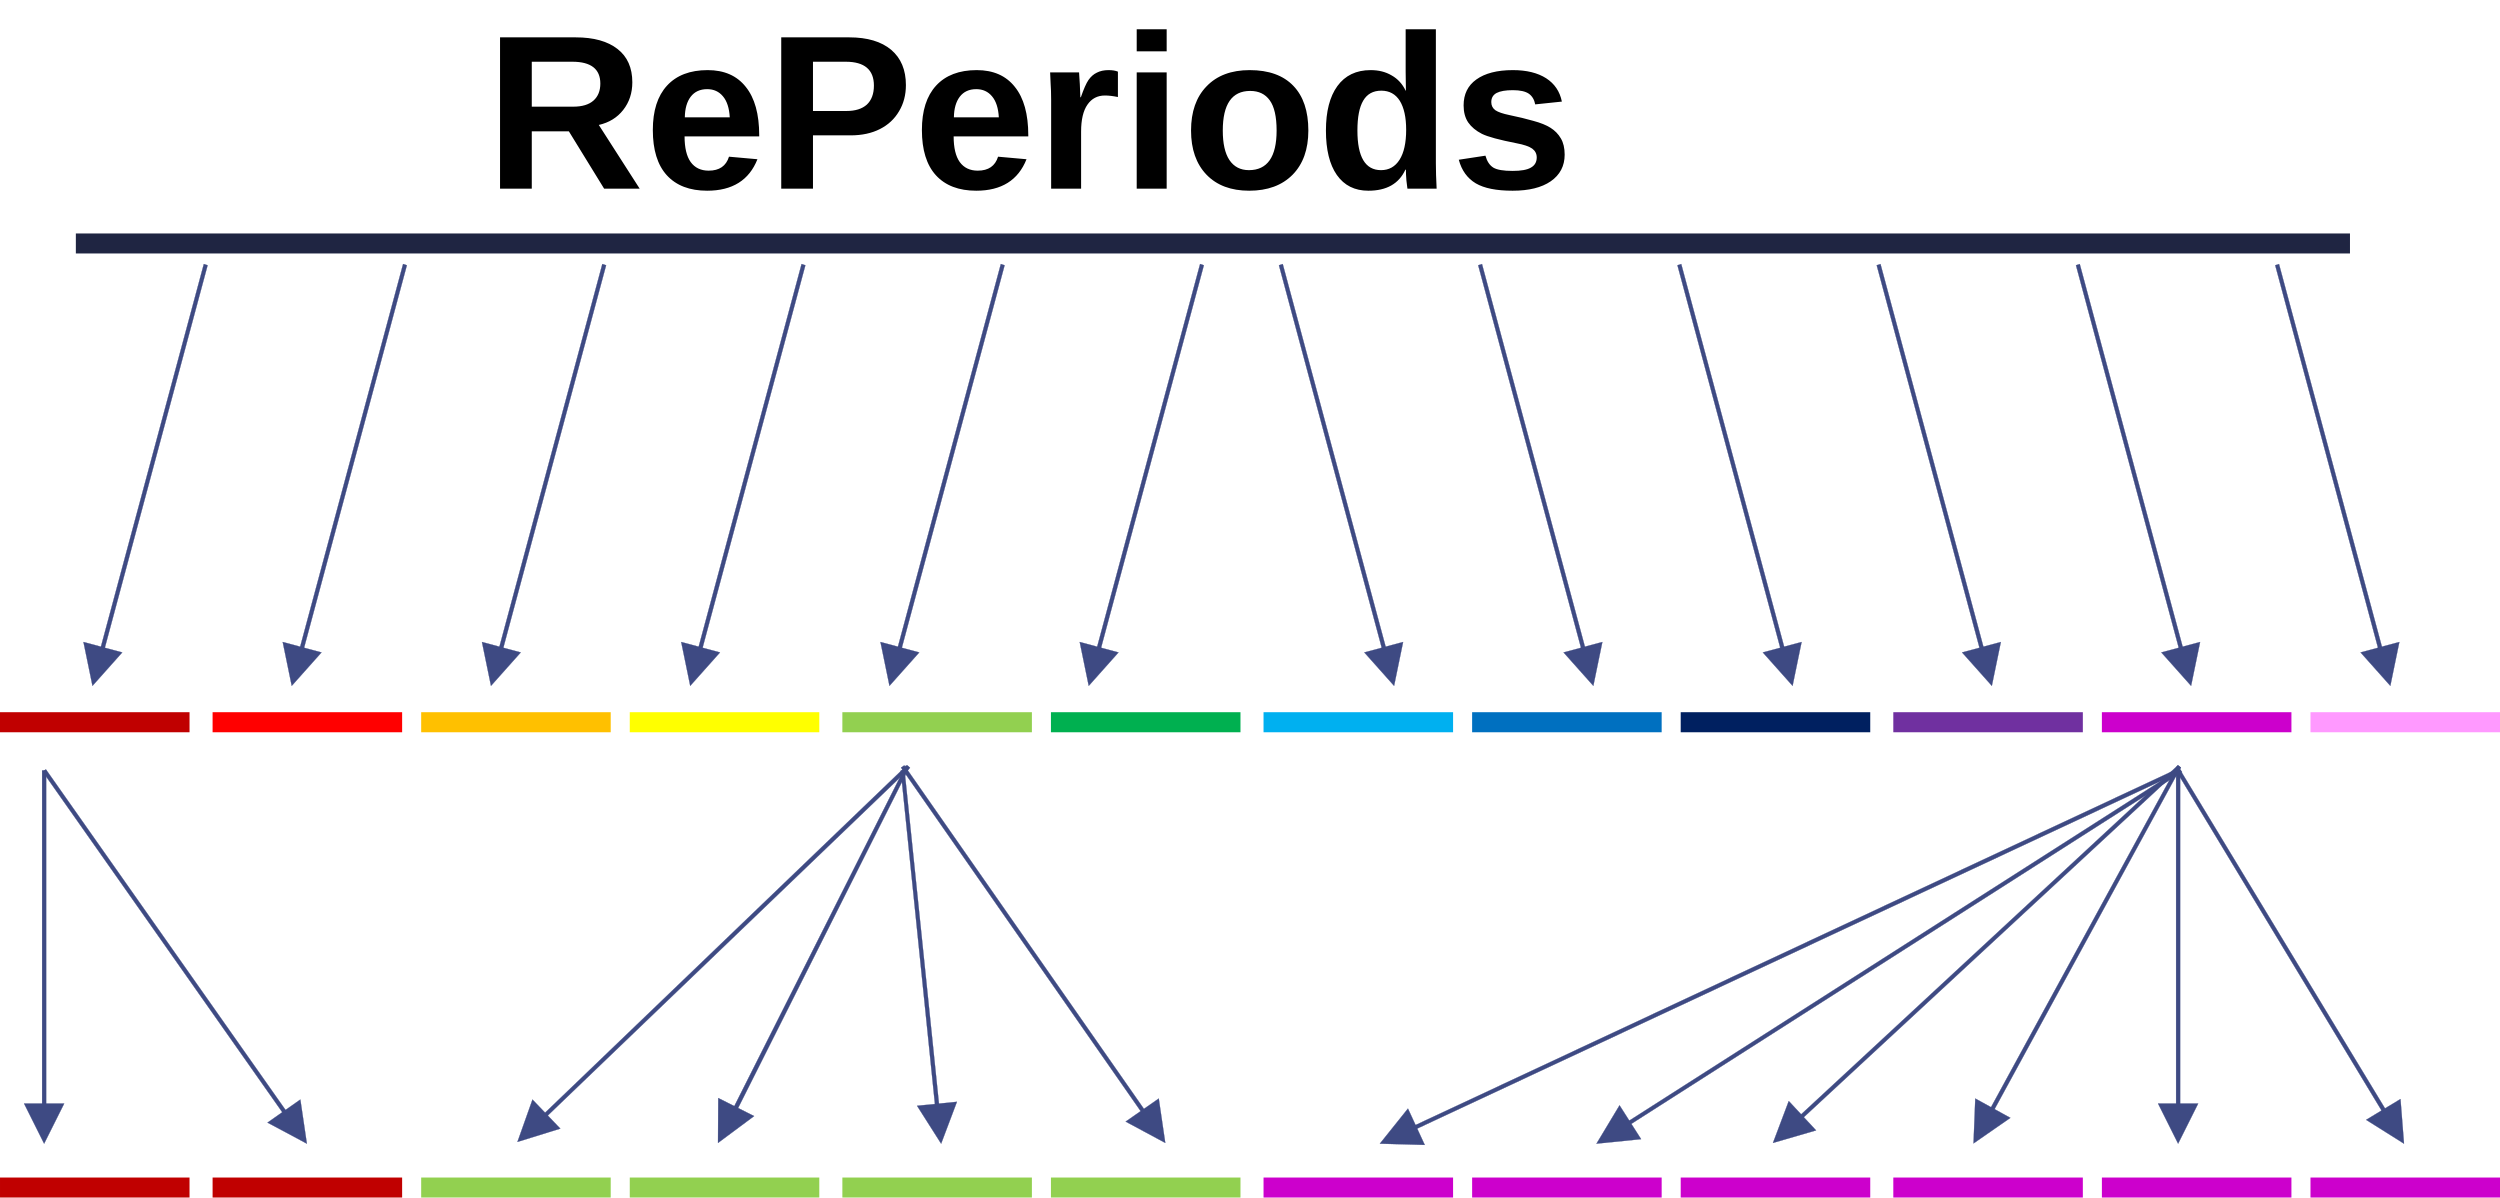
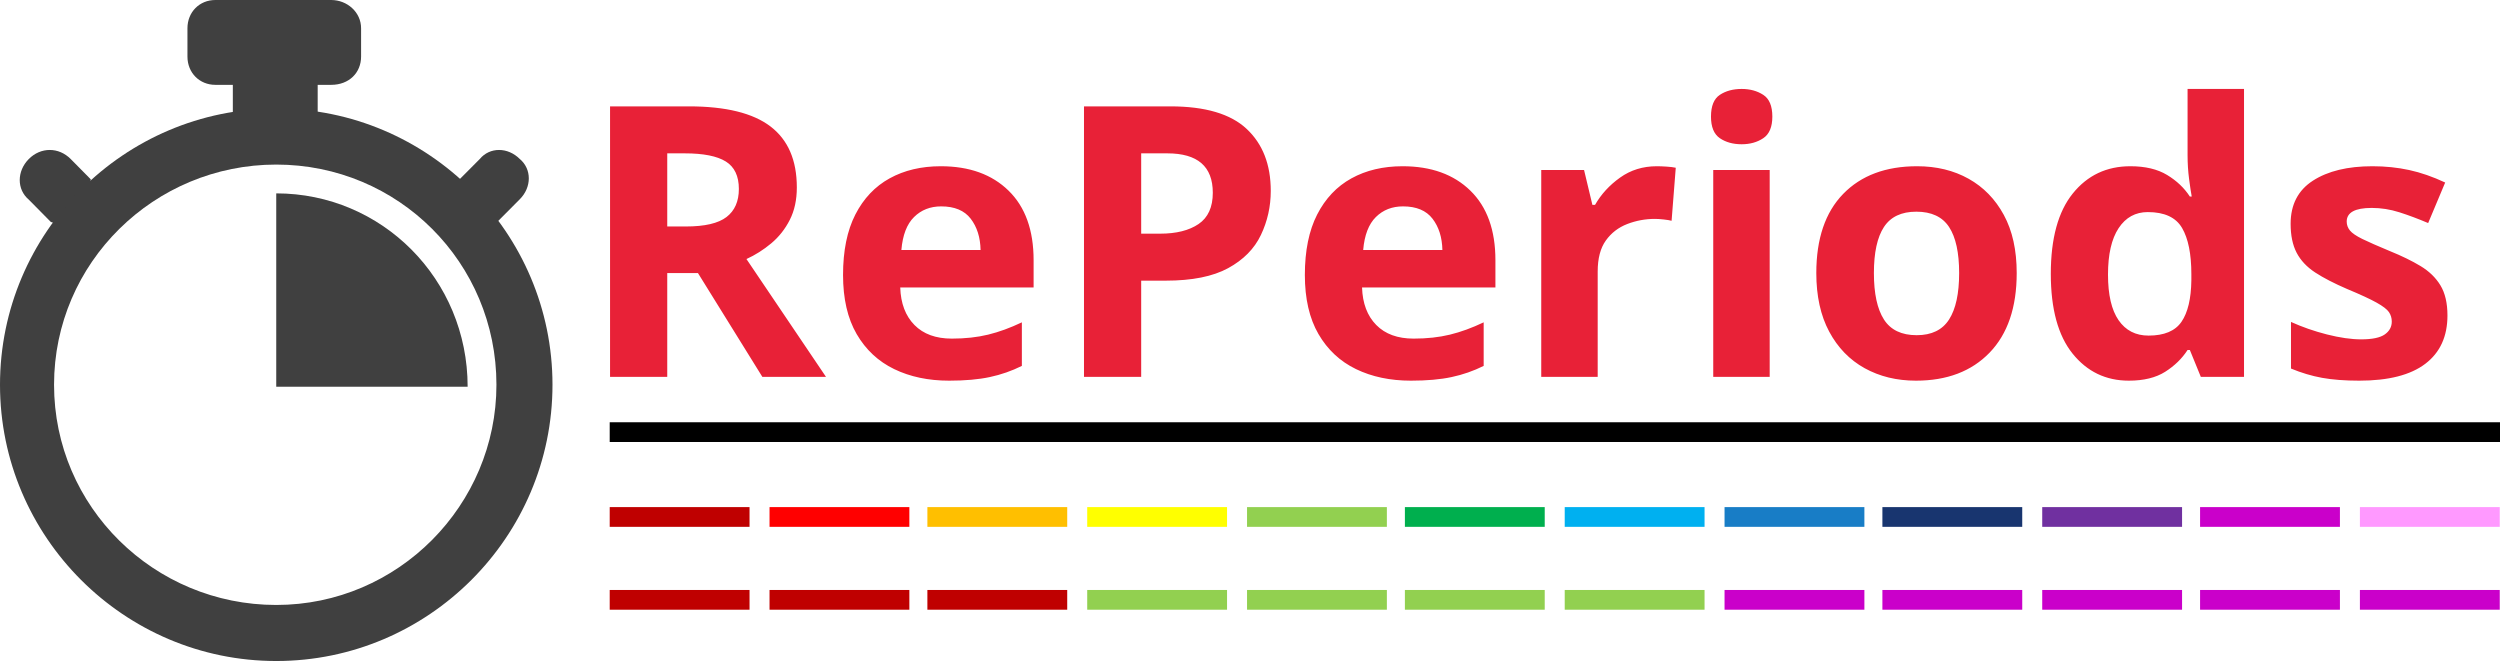
- <svg xmlns="http://www.w3.org/2000/svg" width="153.847mm" height="73.697mm" viewBox="0 0 153.847 73.697" version="1.1" id="svg5">
+ <svg xmlns="http://www.w3.org/2000/svg" width="205.163mm" height="54.246mm" viewBox="0 0 205.163 54.246" version="1.1" id="svg5">
  <defs id="defs2">
-     <rect x="167.489" y="130.061" width="450.069" height="73.92" id="rect1586" />
-     <clipPath clipPathUnits="userSpaceOnUse" id="clipEmfPath1">
-       <path d="M 0.678,0 H 472.423 V 155.893 H 0.678 Z" id="path132" />
-     </clipPath>
-     <clipPath clipPathUnits="userSpaceOnUse" id="clipEmfPath1-2">
-       <path d="M 0.678,0 H 472.423 V 155.893 H 0.678 Z" id="path132-8" />
-     </clipPath>
-     <clipPath clipPathUnits="userSpaceOnUse" id="clipEmfPath1-2-2">
-       <path d="M 0.678,0 H 472.423 V 155.893 H 0.678 Z" id="path132-8-4" />
-     </clipPath>
-     <clipPath clipPathUnits="userSpaceOnUse" id="clipEmfPath1-2-7">
-       <path d="M 0.678,0 H 472.423 V 155.893 H 0.678 Z" id="path132-8-6" />
-     </clipPath>
-     <clipPath clipPathUnits="userSpaceOnUse" id="clipEmfPath1-2-1">
-       <path d="M 0.678,0 H 472.423 V 155.893 H 0.678 Z" id="path132-8-43" />
-     </clipPath>
-     <clipPath clipPathUnits="userSpaceOnUse" id="clipEmfPath1-2-0">
-       <path d="M 0.678,0 H 472.423 V 155.893 H 0.678 Z" id="path132-8-2" />
-     </clipPath>
-     <clipPath clipPathUnits="userSpaceOnUse" id="clipEmfPath1-2-74">
-       <path d="M 0.678,0 H 472.423 V 155.893 H 0.678 Z" id="path132-8-7" />
-     </clipPath>
-     <clipPath clipPathUnits="userSpaceOnUse" id="clipEmfPath1-2-74-9">
-       <path d="M 0.678,0 H 472.423 V 155.893 H 0.678 Z" id="path132-8-7-1" />
-     </clipPath>
-     <clipPath clipPathUnits="userSpaceOnUse" id="clipEmfPath1-2-74-9-2">
-       <path d="M 0.678,0 H 472.423 V 155.893 H 0.678 Z" id="path132-8-7-1-1" />
-     </clipPath>
-     <clipPath clipPathUnits="userSpaceOnUse" id="clipEmfPath1-2-74-9-9">
-       <path d="M 0.678,0 H 472.423 V 155.893 H 0.678 Z" id="path132-8-7-1-6" />
-     </clipPath>
-     <clipPath clipPathUnits="userSpaceOnUse" id="clipEmfPath1-2-74-9-28">
-       <path d="M 0.678,0 H 472.423 V 155.893 H 0.678 Z" id="path132-8-7-1-61" />
-     </clipPath>
-     <clipPath clipPathUnits="userSpaceOnUse" id="clipEmfPath1-2-74-9-6">
-       <path d="M 0.678,0 H 472.423 V 155.893 H 0.678 Z" id="path132-8-7-1-3" />
-     </clipPath>
-     <clipPath clipPathUnits="userSpaceOnUse" id="clipEmfPath1-2-74-9-7">
-       <path d="M 0.678,0 H 472.423 V 155.893 H 0.678 Z" id="path132-8-7-1-0" />
+     <clipPath id="clip0">
+       <rect x="123" y="176" width="1386" height="404" id="rect132" />
    </clipPath>
  </defs>
-   <g id="layer1" transform="translate(-34.77498,-51.32996)">
-     <g id="g476">
-       <g id="g1441" transform="rotate(90,111.6987,95.36097)">
-         <path style="fill:none;stroke:#1f2542;stroke-width:1.234px;stroke-linecap:butt;stroke-linejoin:miter;stroke-miterlimit:8;stroke-dasharray:none;stroke-opacity:1" d="M 82.65,167.617 V 27.67" id="path138" />
-         <path style="fill:none;stroke:#c00000;stroke-width:1.234px;stroke-linecap:butt;stroke-linejoin:miter;stroke-miterlimit:8;stroke-dasharray:none;stroke-opacity:1" d="M 112.113,172.285 V 160.621" id="path140" />
-         <path style="fill:none;stroke:#ff0000;stroke-width:1.234px;stroke-linecap:butt;stroke-linejoin:miter;stroke-miterlimit:8;stroke-dasharray:none;stroke-opacity:1" d="M 112.113,159.202 V 147.538" id="path142" />
-         <path style="fill:none;stroke:#ffc000;stroke-width:1.234px;stroke-linecap:butt;stroke-linejoin:miter;stroke-miterlimit:8;stroke-dasharray:none;stroke-opacity:1" d="M 112.113,146.366 V 134.702" id="path144" />
-         <path style="fill:none;stroke:#ffff00;stroke-width:1.234px;stroke-linecap:butt;stroke-linejoin:miter;stroke-miterlimit:8;stroke-dasharray:none;stroke-opacity:1" d="M 112.113,133.53 V 121.866" id="path146" />
-         <path style="fill:none;stroke:#92d050;stroke-width:1.234px;stroke-linecap:butt;stroke-linejoin:miter;stroke-miterlimit:8;stroke-dasharray:none;stroke-opacity:1" d="m 112.113,120.447 v -11.664" id="path148" />
-         <path style="fill:none;stroke:#00b050;stroke-width:1.234px;stroke-linecap:butt;stroke-linejoin:miter;stroke-miterlimit:8;stroke-dasharray:none;stroke-opacity:1" d="M 112.113,107.611 V 95.947" id="path150" />
-         <path style="fill:none;stroke:#00b0f0;stroke-width:1.234px;stroke-linecap:butt;stroke-linejoin:miter;stroke-miterlimit:8;stroke-dasharray:none;stroke-opacity:1" d="M 112.113,94.528 V 82.864" id="path152" />
-         <path style="fill:none;stroke:#0070c0;stroke-width:1.234px;stroke-linecap:butt;stroke-linejoin:miter;stroke-miterlimit:8;stroke-dasharray:none;stroke-opacity:1" d="M 112.113,81.692 V 70.028" id="path154" />
-         <path style="fill:none;stroke:#002060;stroke-width:1.234px;stroke-linecap:butt;stroke-linejoin:miter;stroke-miterlimit:8;stroke-dasharray:none;stroke-opacity:1" d="M 112.113,68.856 V 57.192" id="path156" />
-         <path style="fill:none;stroke:#7030a0;stroke-width:1.234px;stroke-linecap:butt;stroke-linejoin:miter;stroke-miterlimit:8;stroke-dasharray:none;stroke-opacity:1" d="M 112.113,55.773 V 44.109" id="path158" />
-         <path style="fill:none;stroke:#cc00cc;stroke-width:1.234px;stroke-linecap:butt;stroke-linejoin:miter;stroke-miterlimit:8;stroke-dasharray:none;stroke-opacity:1" d="M 112.113,42.937 V 31.273" id="path160" />
-         <path style="fill:none;stroke:#ff99ff;stroke-width:3.389px;stroke-linecap:butt;stroke-linejoin:miter;stroke-miterlimit:8;stroke-dasharray:none;stroke-opacity:1" clip-path="url(#clipEmfPath1)" d="m 437.856,75.235 h 32.026" id="path162" transform="matrix(0,-0.3641914,0.3641914,0,84.71303,189.564)" />
-         <path style="fill:none;stroke:#c00000;stroke-width:3.389px;stroke-linecap:butt;stroke-linejoin:miter;stroke-miterlimit:8;stroke-dasharray:none;stroke-opacity:1" clip-path="url(#clipEmfPath1)" d="M 47.446,153.86 H 79.471" id="path196" transform="matrix(0,-0.3641914,0.3641914,0,84.71303,189.564)" />
-         <path style="fill:none;stroke:#c00000;stroke-width:3.389px;stroke-linecap:butt;stroke-linejoin:miter;stroke-miterlimit:8;stroke-dasharray:none;stroke-opacity:1" clip-path="url(#clipEmfPath1)" d="M 83.369,153.86 H 115.395" id="path198" transform="matrix(0,-0.3641914,0.3641914,0,84.71303,189.564)" />
-         <path style="fill:none;stroke:#92d050;stroke-width:3.389px;stroke-linecap:butt;stroke-linejoin:miter;stroke-miterlimit:8;stroke-dasharray:none;stroke-opacity:1" clip-path="url(#clipEmfPath1)" d="M 118.614,153.86 H 150.64" id="path200" transform="matrix(0,-0.3641914,0.3641914,0,84.71303,189.564)" />
-         <path style="fill:none;stroke:#92d050;stroke-width:3.389px;stroke-linecap:butt;stroke-linejoin:miter;stroke-miterlimit:8;stroke-dasharray:none;stroke-opacity:1" clip-path="url(#clipEmfPath1)" d="m 153.86,153.86 h 32.026" id="path202" transform="matrix(0,-0.3641914,0.3641914,0,84.71303,189.564)" />
-         <path style="fill:none;stroke:#92d050;stroke-width:3.389px;stroke-linecap:butt;stroke-linejoin:miter;stroke-miterlimit:8;stroke-dasharray:none;stroke-opacity:1" clip-path="url(#clipEmfPath1)" d="M 189.783,153.86 H 221.809" id="path204" transform="matrix(0,-0.3641914,0.3641914,0,84.71303,189.564)" />
-         <path style="fill:none;stroke:#92d050;stroke-width:3.389px;stroke-linecap:butt;stroke-linejoin:miter;stroke-miterlimit:8;stroke-dasharray:none;stroke-opacity:1" clip-path="url(#clipEmfPath1)" d="m 225.028,153.86 h 32.026" id="path206" transform="matrix(0,-0.3641914,0.3641914,0,84.71303,189.564)" />
-         <path style="fill:none;stroke:#cc00cc;stroke-width:3.389px;stroke-linecap:butt;stroke-linejoin:miter;stroke-miterlimit:8;stroke-dasharray:none;stroke-opacity:1" clip-path="url(#clipEmfPath1)" d="m 260.951,153.86 h 32.026" id="path208" transform="matrix(0,-0.3641914,0.3641914,0,84.71303,189.564)" />
-         <path style="fill:none;stroke:#cc00cc;stroke-width:3.389px;stroke-linecap:butt;stroke-linejoin:miter;stroke-miterlimit:8;stroke-dasharray:none;stroke-opacity:1" clip-path="url(#clipEmfPath1)" d="m 296.197,153.86 h 32.026" id="path210" transform="matrix(0,-0.3641914,0.3641914,0,84.71303,189.564)" />
-         <path style="fill:none;stroke:#cc00cc;stroke-width:3.389px;stroke-linecap:butt;stroke-linejoin:miter;stroke-miterlimit:8;stroke-dasharray:none;stroke-opacity:1" clip-path="url(#clipEmfPath1)" d="m 331.442,153.86 h 32.026" id="path212" transform="matrix(0,-0.3641914,0.3641914,0,84.71303,189.564)" />
-         <path style="fill:none;stroke:#cc00cc;stroke-width:3.389px;stroke-linecap:butt;stroke-linejoin:miter;stroke-miterlimit:8;stroke-dasharray:none;stroke-opacity:1" clip-path="url(#clipEmfPath1)" d="m 367.365,153.86 h 32.026" id="path214" transform="matrix(0,-0.3641914,0.3641914,0,84.71303,189.564)" />
-         <path style="fill:none;stroke:#cc00cc;stroke-width:3.389px;stroke-linecap:butt;stroke-linejoin:miter;stroke-miterlimit:8;stroke-dasharray:none;stroke-opacity:1" clip-path="url(#clipEmfPath1)" d="m 402.61,153.86 h 32.026" id="path216" transform="matrix(0,-0.3641914,0.3641914,0,84.71303,189.564)" />
-         <path style="fill:none;stroke:#cc00cc;stroke-width:3.389px;stroke-linecap:butt;stroke-linejoin:miter;stroke-miterlimit:8;stroke-dasharray:none;stroke-opacity:1" clip-path="url(#clipEmfPath1)" d="m 437.856,153.86 h 32.026" id="path218" transform="matrix(0,-0.3641914,0.3641914,0,84.71303,189.564)" />
-         <path style="fill:#3e4a83;fill-opacity:1;fill-rule:nonzero;stroke:#3e4a83;stroke-width:0.042px;stroke-linecap:butt;stroke-linejoin:round;stroke-miterlimit:10;stroke-dasharray:none;stroke-opacity:1" clip-path="url(#clipEmfPath1)" d="M 55.24,83.369 V 140.812 H 54.563 V 83.369 Z m 3.05,56.299 -3.389,6.778 -3.389,-6.778 z" id="path220" transform="matrix(0,-0.3641914,0.3641914,0,84.71303,189.564)" />
-         <path style="fill:#3e4a83;fill-opacity:1;fill-rule:nonzero;stroke:#3e4a83;stroke-width:0.042px;stroke-linecap:butt;stroke-linejoin:round;stroke-miterlimit:10;stroke-dasharray:none;stroke-opacity:1" clip-path="url(#clipEmfPath1)" d="m 55.198,83.199 41.134,58.46 -0.551,0.381 -41.134,-58.46 z m 42.998,55.791 1.101,7.456 -6.651,-3.558 z" id="path222" transform="matrix(0,-0.3641914,0.3641914,0,84.71303,189.564)" />
-         <path style="fill:#3e4a83;fill-opacity:1;fill-rule:nonzero;stroke:#3e4a83;stroke-width:0.042px;stroke-linecap:butt;stroke-linejoin:round;stroke-miterlimit:10;stroke-dasharray:none;stroke-opacity:1" clip-path="url(#clipEmfPath1)" d="m 200.712,82.479 -61.976,59.519 0.466,0.466 62.018,-59.519 z m -63.289,56.511 -2.542,7.159 7.244,-2.245 z" id="path224" transform="matrix(0,-0.3641914,0.3641914,0,84.71303,189.564)" />
-         <path style="fill:#3e4a83;fill-opacity:1;fill-rule:nonzero;stroke:#3e4a83;stroke-width:0.042px;stroke-linecap:butt;stroke-linejoin:round;stroke-miterlimit:10;stroke-dasharray:none;stroke-opacity:1" clip-path="url(#clipEmfPath1)" d="m 200.5,82.564 -29.484,58.545 0.635,0.339 29.442,-58.587 z m -31.687,56.172 -0.042,7.583 6.1,-4.533 z" id="path226" transform="matrix(0,-0.3641914,0.3641914,0,84.71303,189.564)" />
-         <path style="fill:#3e4a83;fill-opacity:1;fill-rule:nonzero;stroke:#3e4a83;stroke-width:0.042px;stroke-linecap:butt;stroke-linejoin:round;stroke-miterlimit:10;stroke-dasharray:none;stroke-opacity:1" clip-path="url(#clipEmfPath1)" d="m 200.288,83.369 5.931,57.443 -0.678,0.085 -5.888,-57.486 z m 8.854,56.003 -2.669,7.074 -4.067,-6.397 z" id="path228" transform="matrix(0,-0.3641914,0.3641914,0,84.71303,189.564)" />
-         <path style="fill:#3e4a83;fill-opacity:1;fill-rule:nonzero;stroke:#3e4a83;stroke-width:0.042px;stroke-linecap:butt;stroke-linejoin:round;stroke-miterlimit:10;stroke-dasharray:none;stroke-opacity:1" clip-path="url(#clipEmfPath1)" d="m 200.246,82.522 41.134,58.968 -0.551,0.381 -41.134,-58.968 z m 42.998,56.299 1.101,7.498 -6.693,-3.601 z" id="path230" transform="matrix(0,-0.3641914,0.3641914,0,84.71303,189.564)" />
-         <path style="fill:#3e4a83;fill-opacity:1;fill-rule:nonzero;stroke:#3e4a83;stroke-width:0.042px;stroke-linecap:butt;stroke-linejoin:round;stroke-miterlimit:10;stroke-dasharray:none;stroke-opacity:1" clip-path="url(#clipEmfPath1)" d="m 415.446,83.072 -129.84,60.705 0.297,0.593 129.798,-60.663 z m -130.094,57.443 -4.745,5.931 7.583,0.212 z" id="path232" transform="matrix(0,-0.3641914,0.3641914,0,84.71303,189.564)" />
-         <path style="fill:#3e4a83;fill-opacity:1;fill-rule:nonzero;stroke:#3e4a83;stroke-width:0.042px;stroke-linecap:butt;stroke-linejoin:round;stroke-miterlimit:10;stroke-dasharray:none;stroke-opacity:1" clip-path="url(#clipEmfPath1)" d="m 415.785,83.115 -93.959,60.027 0.339,0.551 94.002,-60.027 z m -94.68,56.85 -3.897,6.481 7.54,-0.763 z" id="path234" transform="matrix(0,-0.3641914,0.3641914,0,84.71303,189.564)" />
-         <path style="fill:#3e4a83;fill-opacity:1;fill-rule:nonzero;stroke:#3e4a83;stroke-width:0.042px;stroke-linecap:butt;stroke-linejoin:round;stroke-miterlimit:10;stroke-dasharray:none;stroke-opacity:1" clip-path="url(#clipEmfPath1)" d="m 415.488,82.479 -64.518,59.773 0.466,0.466 64.518,-59.773 z M 349.7,139.245 l -2.669,7.074 7.286,-2.118 z" id="path236" transform="matrix(0,-0.3641914,0.3641914,0,84.71303,189.564)" />
-         <path style="fill:#3e4a83;fill-opacity:1;fill-rule:nonzero;stroke:#3e4a83;stroke-width:0.042px;stroke-linecap:butt;stroke-linejoin:round;stroke-miterlimit:10;stroke-dasharray:none;stroke-opacity:1" clip-path="url(#clipEmfPath1)" d="m 415.361,82.564 -32.026,58.714 0.593,0.339 32.026,-58.756 z m -34.144,56.257 -0.297,7.583 6.227,-4.321 z" id="path238" transform="matrix(0,-0.3641914,0.3641914,0,84.71303,189.564)" />
-         <path style="fill:#3e4a83;fill-opacity:1;fill-rule:nonzero;stroke:#3e4a83;stroke-width:0.042px;stroke-linecap:butt;stroke-linejoin:round;stroke-miterlimit:10;stroke-dasharray:none;stroke-opacity:1" clip-path="url(#clipEmfPath1)" d="m 415.15,83.369 v 57.443 h 0.678 V 83.369 Z m -3.05,56.299 3.389,6.778 3.389,-6.778 z" id="path240" transform="matrix(0,-0.3641914,0.3641914,0,84.71303,189.564)" />
-         <path style="fill:#3e4a83;fill-opacity:1;fill-rule:nonzero;stroke:#3e4a83;stroke-width:0.042px;stroke-linecap:butt;stroke-linejoin:round;stroke-miterlimit:10;stroke-dasharray:none;stroke-opacity:1" clip-path="url(#clipEmfPath1)" d="m 415.785,83.199 35.245,58.248 -0.593,0.339 -35.203,-58.206 z m 37.279,55.706 0.593,7.54 -6.397,-4.024 z" id="path242" transform="matrix(0,-0.3641914,0.3641914,0,84.71303,189.564)" />
-         <path style="fill:#3e4a83;fill-opacity:1;fill-rule:nonzero;stroke:#3e4a83;stroke-width:0.042px;stroke-linecap:butt;stroke-linejoin:round;stroke-miterlimit:10;stroke-dasharray:none;stroke-opacity:1" clip-path="url(#clipEmfPath1-2)" d="m 415.785,83.199 35.245,58.248 -0.593,0.339 -35.203,-58.206 z m 37.279,55.706 0.593,7.54 -6.397,-4.024 z" id="path242-4" transform="matrix(0.1011485,-0.3498633,0.3498633,0.1011485,12.75077,169.0919)" />
-         <path style="fill:#3e4a83;fill-opacity:1;fill-rule:nonzero;stroke:#3e4a83;stroke-width:0.042px;stroke-linecap:butt;stroke-linejoin:round;stroke-miterlimit:10;stroke-dasharray:none;stroke-opacity:1" clip-path="url(#clipEmfPath1-2-2)" d="m 415.785,83.199 35.245,58.248 -0.593,0.339 -35.203,-58.206 z m 37.279,55.706 0.593,7.54 -6.397,-4.024 z" id="path242-4-0" transform="matrix(0.1011485,-0.3498633,0.3498633,0.1011485,12.75077,181.3535)" />
-         <path style="fill:#3e4a83;fill-opacity:1;fill-rule:nonzero;stroke:#3e4a83;stroke-width:0.042px;stroke-linecap:butt;stroke-linejoin:round;stroke-miterlimit:10;stroke-dasharray:none;stroke-opacity:1" clip-path="url(#clipEmfPath1-2-7)" d="m 415.785,83.199 35.245,58.248 -0.593,0.339 -35.203,-58.206 z m 37.279,55.706 0.593,7.54 -6.397,-4.024 z" id="path242-4-6" transform="matrix(0.1011485,-0.3498633,0.3498633,0.1011485,12.75077,193.6151)" />
-         <path style="fill:#3e4a83;fill-opacity:1;fill-rule:nonzero;stroke:#3e4a83;stroke-width:0.042px;stroke-linecap:butt;stroke-linejoin:round;stroke-miterlimit:10;stroke-dasharray:none;stroke-opacity:1" clip-path="url(#clipEmfPath1-2-1)" d="m 415.785,83.199 35.245,58.248 -0.593,0.339 -35.203,-58.206 z m 37.279,55.706 0.593,7.54 -6.397,-4.024 z" id="path242-4-68" transform="matrix(0.1011485,-0.3498633,0.3498633,0.1011485,12.75077,205.8767)" />
-         <path style="fill:#3e4a83;fill-opacity:1;fill-rule:nonzero;stroke:#3e4a83;stroke-width:0.042px;stroke-linecap:butt;stroke-linejoin:round;stroke-miterlimit:10;stroke-dasharray:none;stroke-opacity:1" clip-path="url(#clipEmfPath1-2-0)" d="m 415.785,83.199 35.245,58.248 -0.593,0.339 -35.203,-58.206 z m 37.279,55.706 0.593,7.54 -6.397,-4.024 z" id="path242-4-5" transform="matrix(0.1011485,-0.3498633,0.3498633,0.1011485,12.75077,218.1383)" />
-         <path style="fill:#3e4a83;fill-opacity:1;fill-rule:nonzero;stroke:#3e4a83;stroke-width:0.042px;stroke-linecap:butt;stroke-linejoin:round;stroke-miterlimit:10;stroke-dasharray:none;stroke-opacity:1" clip-path="url(#clipEmfPath1-2-74)" d="m 415.785,83.199 35.245,58.248 -0.593,0.339 -35.203,-58.206 z m 37.279,55.706 0.593,7.54 -6.397,-4.024 z" id="path242-4-7" transform="matrix(0.1011485,-0.3498633,0.3498633,0.1011485,12.75077,230.3999)" />
-         <path style="fill:#3e4a83;fill-opacity:1;fill-rule:nonzero;stroke:#3e4a83;stroke-width:0.042px;stroke-linecap:butt;stroke-linejoin:round;stroke-miterlimit:10;stroke-dasharray:none;stroke-opacity:1" clip-path="url(#clipEmfPath1-2-74-9)" d="m 415.785,83.199 35.245,58.248 -0.593,0.339 -35.203,-58.206 z m 37.279,55.706 0.593,7.54 -6.397,-4.024 z" id="path242-4-7-7" transform="matrix(0.1011485,0.3498633,0.3498633,-0.1011485,12.75077,-38.62)" />
-         <path style="fill:#3e4a83;fill-opacity:1;fill-rule:nonzero;stroke:#3e4a83;stroke-width:0.042px;stroke-linecap:butt;stroke-linejoin:round;stroke-miterlimit:10;stroke-dasharray:none;stroke-opacity:1" clip-path="url(#clipEmfPath1-2-74-9-2)" d="m 415.785,83.199 35.245,58.248 -0.593,0.339 -35.203,-58.206 z m 37.279,55.706 0.593,7.54 -6.397,-4.024 z" id="path242-4-7-7-1" transform="matrix(0.1011485,0.3498633,0.3498633,-0.1011485,12.75077,-26.3584)" />
-         <path style="fill:#3e4a83;fill-opacity:1;fill-rule:nonzero;stroke:#3e4a83;stroke-width:0.042px;stroke-linecap:butt;stroke-linejoin:round;stroke-miterlimit:10;stroke-dasharray:none;stroke-opacity:1" clip-path="url(#clipEmfPath1-2-74-9-9)" d="m 415.785,83.199 35.245,58.248 -0.593,0.339 -35.203,-58.206 z m 37.279,55.706 0.593,7.54 -6.397,-4.024 z" id="path242-4-7-7-5" transform="matrix(0.1011485,0.3498633,0.3498633,-0.1011485,12.75077,-14.0968)" />
-         <path style="fill:#3e4a83;fill-opacity:1;fill-rule:nonzero;stroke:#3e4a83;stroke-width:0.042px;stroke-linecap:butt;stroke-linejoin:round;stroke-miterlimit:10;stroke-dasharray:none;stroke-opacity:1" clip-path="url(#clipEmfPath1-2-74-9-28)" d="m 415.785,83.199 35.245,58.248 -0.593,0.339 -35.203,-58.206 z m 37.279,55.706 0.593,7.54 -6.397,-4.024 z" id="path242-4-7-7-9" transform="matrix(0.1011485,0.3498633,0.3498633,-0.1011485,12.75077,-1.835193)" />
-         <path style="fill:#3e4a83;fill-opacity:1;fill-rule:nonzero;stroke:#3e4a83;stroke-width:0.042px;stroke-linecap:butt;stroke-linejoin:round;stroke-miterlimit:10;stroke-dasharray:none;stroke-opacity:1" clip-path="url(#clipEmfPath1-2-74-9-6)" d="m 415.785,83.199 35.245,58.248 -0.593,0.339 -35.203,-58.206 z m 37.279,55.706 0.593,7.54 -6.397,-4.024 z" id="path242-4-7-7-90" transform="matrix(0.1011485,0.3498633,0.3498633,-0.1011485,12.75077,10.42641)" />
-         <path style="fill:#3e4a83;fill-opacity:1;fill-rule:nonzero;stroke:#3e4a83;stroke-width:0.042px;stroke-linecap:butt;stroke-linejoin:round;stroke-miterlimit:10;stroke-dasharray:none;stroke-opacity:1" clip-path="url(#clipEmfPath1-2-74-9-7)" d="m 415.785,83.199 35.245,58.248 -0.593,0.339 -35.203,-58.206 z m 37.279,55.706 0.593,7.54 -6.397,-4.024 z" id="path242-4-7-7-11" transform="matrix(0.1011485,0.3498633,0.3498633,-0.1011485,12.75077,22.68801)" />
-       </g>
-       <text xml:space="preserve" transform="scale(0.2645833)" id="text1584" style="font-weight:bold;font-size:16px;font-family:Arial;-inkscape-font-specification:'Arial Bold';text-align:center;white-space:pre;shape-inside:url(#rect1586);fill:#000000;stroke:#000000;stroke-width:4.535;stroke-miterlimit:3.8;stroke-dasharray:18.142, 9.071;stroke-opacity:0" />
-       <text xml:space="preserve" style="font-weight:bold;font-size:13.539px;font-family:Arial;-inkscape-font-specification:'Arial Bold';text-align:center;text-anchor:middle;fill:#000000;fill-opacity:1;stroke:#000000;stroke-width:3.838;stroke-miterlimit:3.8;stroke-dasharray:15.351, 7.675;stroke-opacity:0" x="111.29" y="62.94" id="text1592">
-         <tspan id="tspan1590" style="font-style:normal;font-variant:normal;font-weight:bold;font-stretch:normal;font-family:Arial;-inkscape-font-specification:'Arial Bold';fill:#000000;fill-opacity:1;stroke-width:3.838" x="111.29" y="62.94">RePeriods</tspan>
-       </text>
+   <g id="layer1" transform="translate(-4.134741,-59.54545)">
+     <g clip-path="url(#clip0)" transform="matrix(0.1619282,0,0,0.1619282,-15.78242,24.08318)" id="g201">
+       <text fill="#e82137" font-family="Poppins, Poppins_MSFontService, sans-serif" font-weight="700" font-size="192px" transform="translate(414.894,410)" id="text137">RePeriods</text>
+       <path d="m 432,438 h 958" stroke="#000000" stroke-width="10" stroke-miterlimit="8" fill="none" fill-rule="evenodd" id="path139" />
+       <path d="m 432,481 h 70.866" stroke="#bf0000" stroke-width="10" stroke-miterlimit="8" fill="none" fill-rule="evenodd" id="path141" />
+       <path d="m 513,481 h 70.866" stroke="#ff0000" stroke-width="10" stroke-miterlimit="8" fill="none" fill-rule="evenodd" id="path143" />
+       <path d="m 593,481 h 70.866" stroke="#ffbf00" stroke-width="10" stroke-miterlimit="8" fill="none" fill-rule="evenodd" id="path145" />
+       <path d="m 674,481 h 70.866" stroke="#ffff00" stroke-width="10" stroke-miterlimit="8" fill="none" fill-rule="evenodd" id="path147" />
+       <path d="m 755,481 h 70.866" stroke="#92d050" stroke-width="10" stroke-miterlimit="8" fill="none" fill-rule="evenodd" id="path149" />
+       <path d="m 835,481 h 70.866" stroke="#00af4e" stroke-width="10" stroke-miterlimit="8" fill="none" fill-rule="evenodd" id="path151" />
+       <path d="m 916,481 h 70.866" stroke="#00b0f0" stroke-width="10" stroke-miterlimit="8" fill="none" fill-rule="evenodd" id="path153" />
+       <path d="m 997,481 h 70.87" stroke="#187dc6" stroke-width="10" stroke-miterlimit="8" fill="none" fill-rule="evenodd" id="path155" />
+       <path d="m 1077,481 h 70.87" stroke="#18356f" stroke-width="10" stroke-miterlimit="8" fill="none" fill-rule="evenodd" id="path157" />
+       <path d="m 1158,481 h 70.87" stroke="#7030a0" stroke-width="10" stroke-miterlimit="8" fill="none" fill-rule="evenodd" id="path159" />
+       <path d="m 1238,481 h 70.87" stroke="#ca00ca" stroke-width="10" stroke-miterlimit="8" fill="none" fill-rule="evenodd" id="path161" />
+       <path d="m 1319,481 h 70.87" stroke="#ff99ff" stroke-width="10" stroke-miterlimit="8" fill="none" fill-rule="evenodd" id="path163" />
+       <path d="m 432,523 h 70.866" stroke="#bf0000" stroke-width="10" stroke-miterlimit="8" fill="none" fill-rule="evenodd" id="path165" />
+       <path d="m 513,523 h 70.866" stroke="#bf0000" stroke-width="10" stroke-miterlimit="8" fill="none" fill-rule="evenodd" id="path167" />
+       <path d="m 593,523 h 70.866" stroke="#bf0000" stroke-width="10" stroke-miterlimit="8" fill="none" fill-rule="evenodd" id="path169" />
+       <path d="m 674,523 h 70.866" stroke="#92d050" stroke-width="10" stroke-miterlimit="8" fill="none" fill-rule="evenodd" id="path171" />
+       <path d="m 755,523 h 70.866" stroke="#92d050" stroke-width="10" stroke-miterlimit="8" fill="none" fill-rule="evenodd" id="path173" />
+       <path d="m 835,523 h 70.866" stroke="#92d050" stroke-width="10" stroke-miterlimit="8" fill="none" fill-rule="evenodd" id="path175" />
+       <path d="m 916,523 h 70.866" stroke="#92d050" stroke-width="10" stroke-miterlimit="8" fill="none" fill-rule="evenodd" id="path177" />
+       <path d="m 997,523 h 70.87" stroke="#ca00ca" stroke-width="10" stroke-miterlimit="8" fill="none" fill-rule="evenodd" id="path179" />
+       <path d="m 1077,523 h 70.87" stroke="#ca00ca" stroke-width="10" stroke-miterlimit="8" fill="none" fill-rule="evenodd" id="path181" />
+       <path d="m 1158,523 h 70.87" stroke="#ca00ca" stroke-width="10" stroke-miterlimit="8" fill="none" fill-rule="evenodd" id="path183" />
+       <path d="m 1238,523 h 70.87" stroke="#ca00ca" stroke-width="10" stroke-miterlimit="8" fill="none" fill-rule="evenodd" id="path185" />
+       <path d="m 1319,523 h 70.87" stroke="#ca00ca" stroke-width="10" stroke-miterlimit="8" fill="none" fill-rule="evenodd" id="path187" />
+       <path d="m 306.001,247.667 c 0,8.191 -6.07,14.334 -15.173,14.334 H 232.161 C 224.069,262.001 218,255.858 218,247.667 V 233.333 C 218,225.143 224.069,219 232.161,219 h 58.667 c 8.093,0 15.173,6.143 15.173,14.333 z" fill="#404040" fill-rule="evenodd" id="path189" />
+       <path d="m 241,255 h 43 v 44 h -43 z" fill="#404040" fill-rule="evenodd" id="path191" />
+       <path d="m 375.275,331.188 11.16,-11.213 c 6.087,-6.116 6.087,-15.291 0,-20.387 -6.087,-6.117 -15.217,-6.117 -20.29,0 L 356,309.781 c 0,0 3.044,19.369 5.073,21.407 4.058,4.078 14.202,0 14.202,0 z" fill="#404040" fill-rule="evenodd" id="path193" />
+       <path d="M 169.001,309.886 158.86,299.62 c -6.085,-6.16 -15.212,-6.16 -21.297,0 -6.084,6.16 -6.084,15.399 0,20.532 l 11.156,11.293 c 0,0 9.126,4.106 14.197,-1.027 3.042,-1.025 6.085,-20.532 6.085,-20.532 z" fill="#404040" fill-rule="evenodd" id="path195" />
+       <path d="m 263,554 c -77.101,0 -140,-62.899 -140,-140 0,-77.101 62.899,-140 140,-140 77.102,0 140,62.899 140,140 0,77.101 -62.898,140 -140,140 z m 0,-251.594 c -61.884,0 -112.609,49.71 -112.609,111.594 0,61.884 50.725,111.594 112.609,111.594 61.884,0 111.595,-50.724 111.595,-111.594 0,-61.884 -49.711,-111.594 -111.595,-111.594 z" fill="#404040" fill-rule="evenodd" id="path197" />
+       <path d="m 263,317 v 98 h 97.001 c 0,-54.557 -43.449,-98 -97.001,-98 z" fill="#404040" fill-rule="evenodd" id="path199" />
    </g>
  </g>
</svg>
